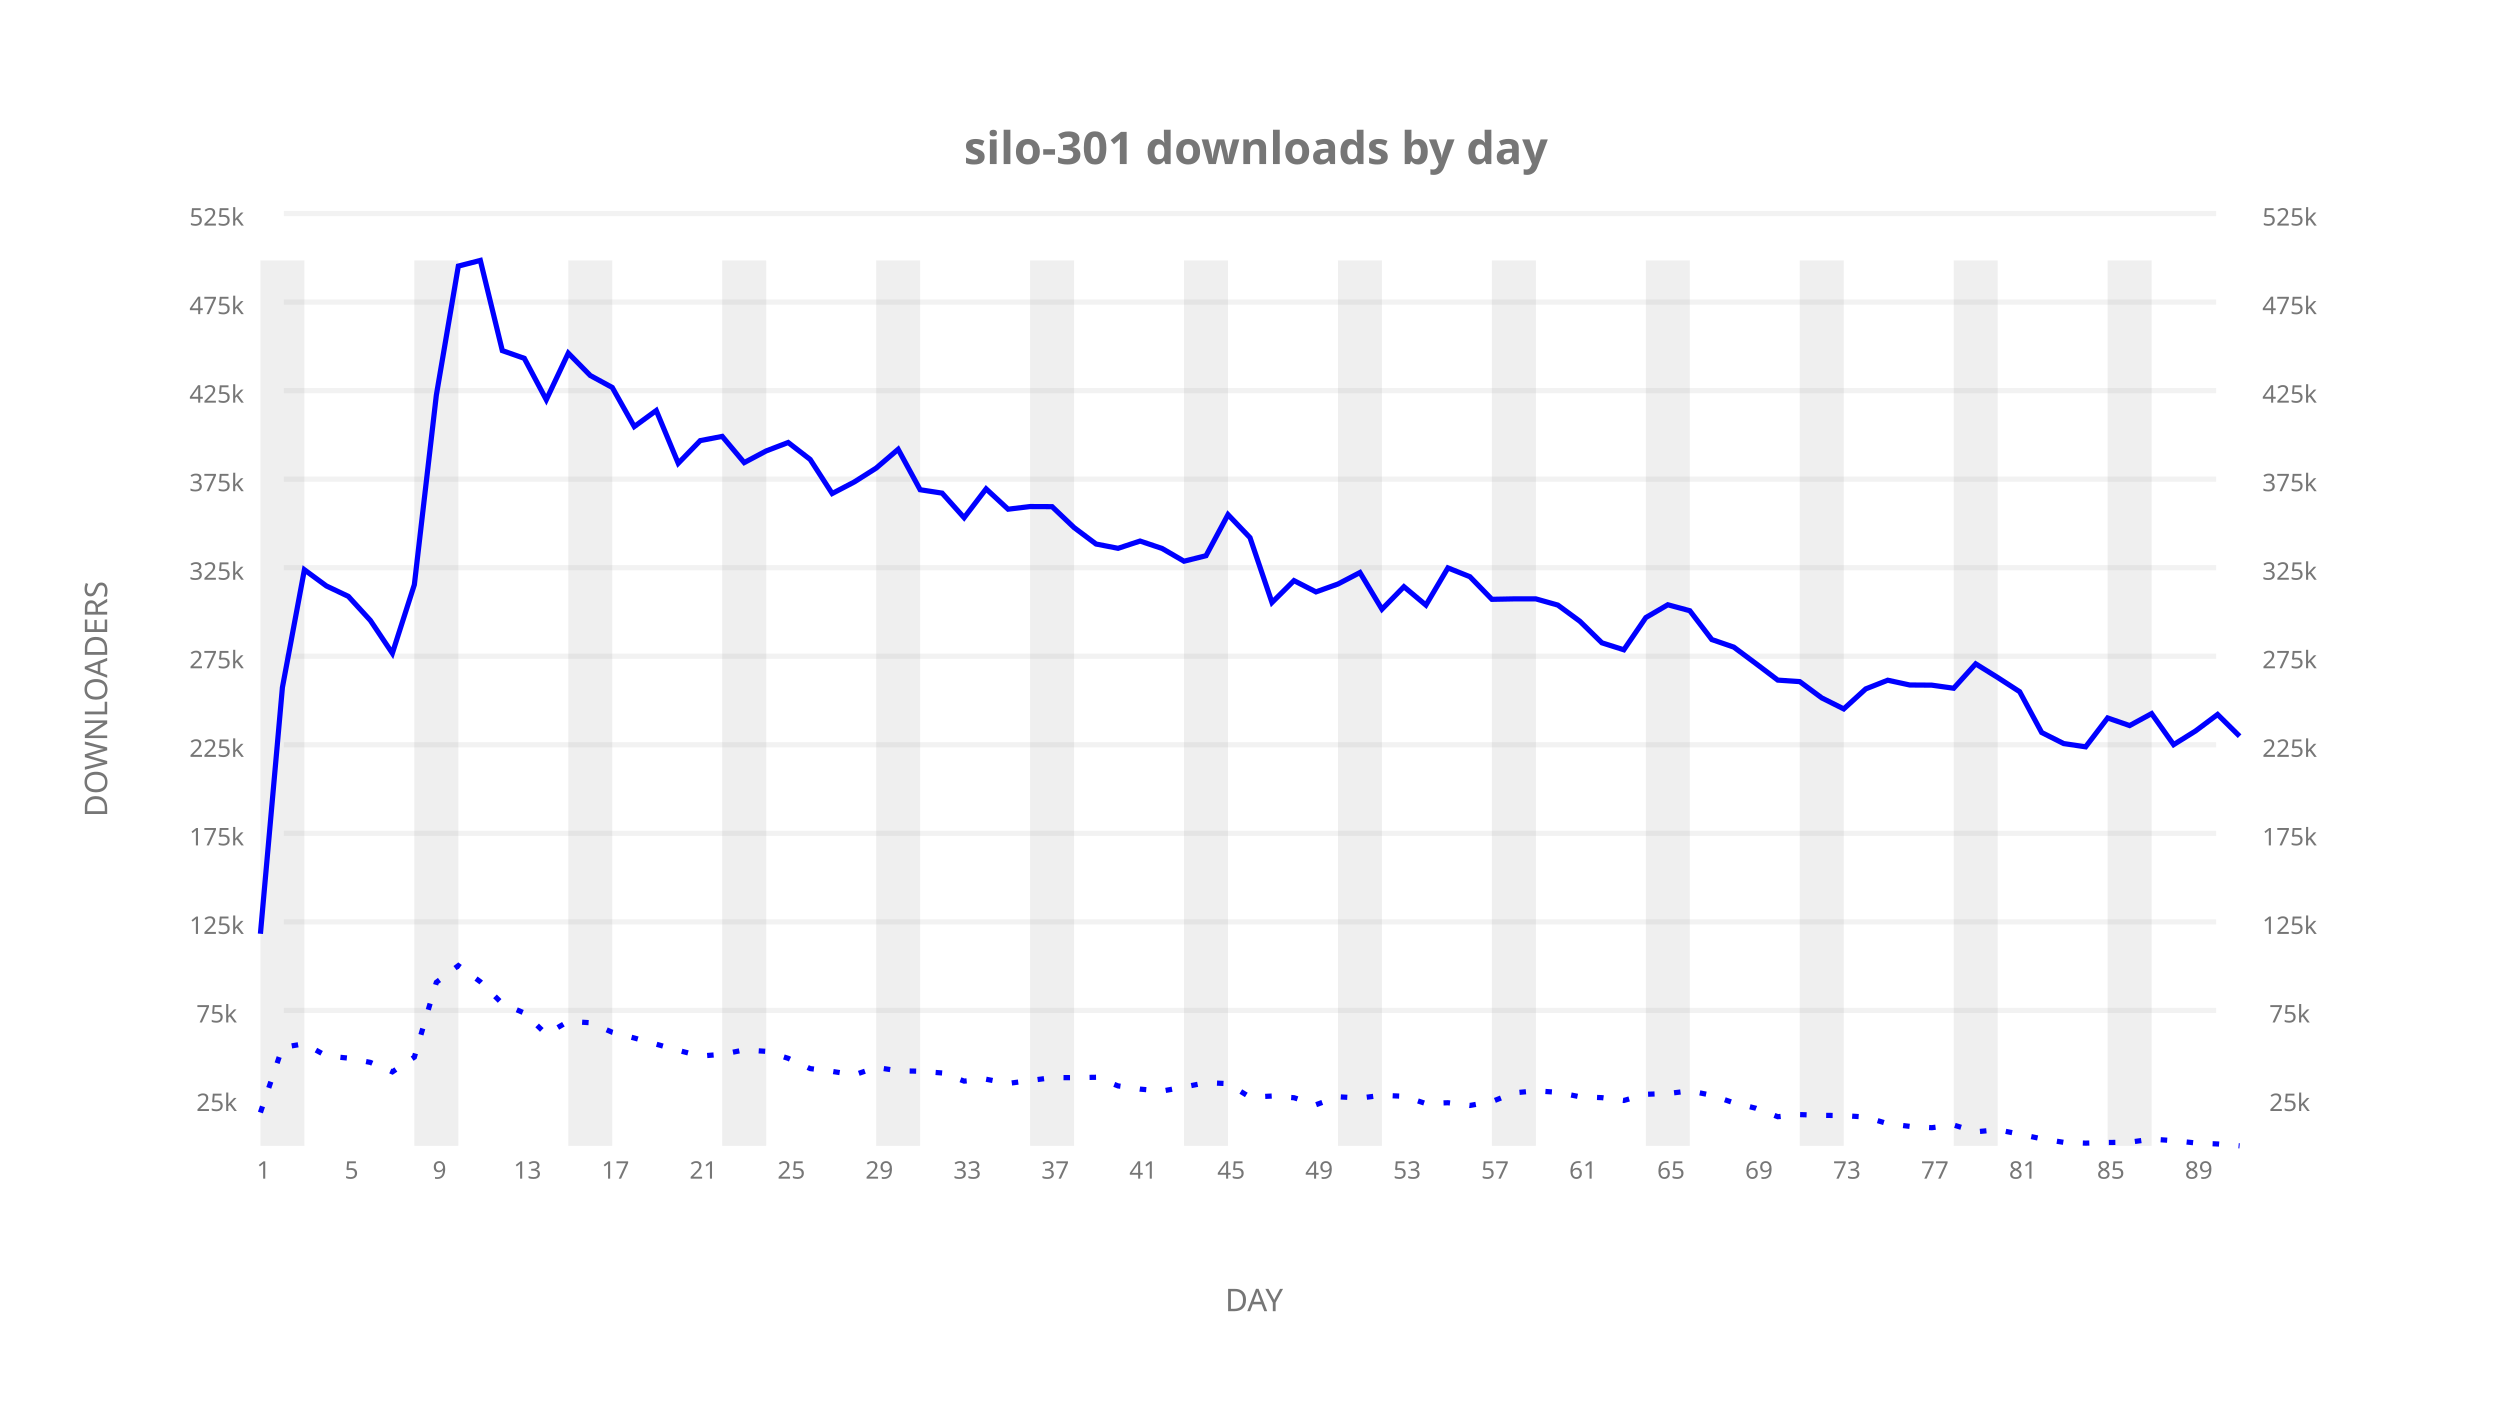
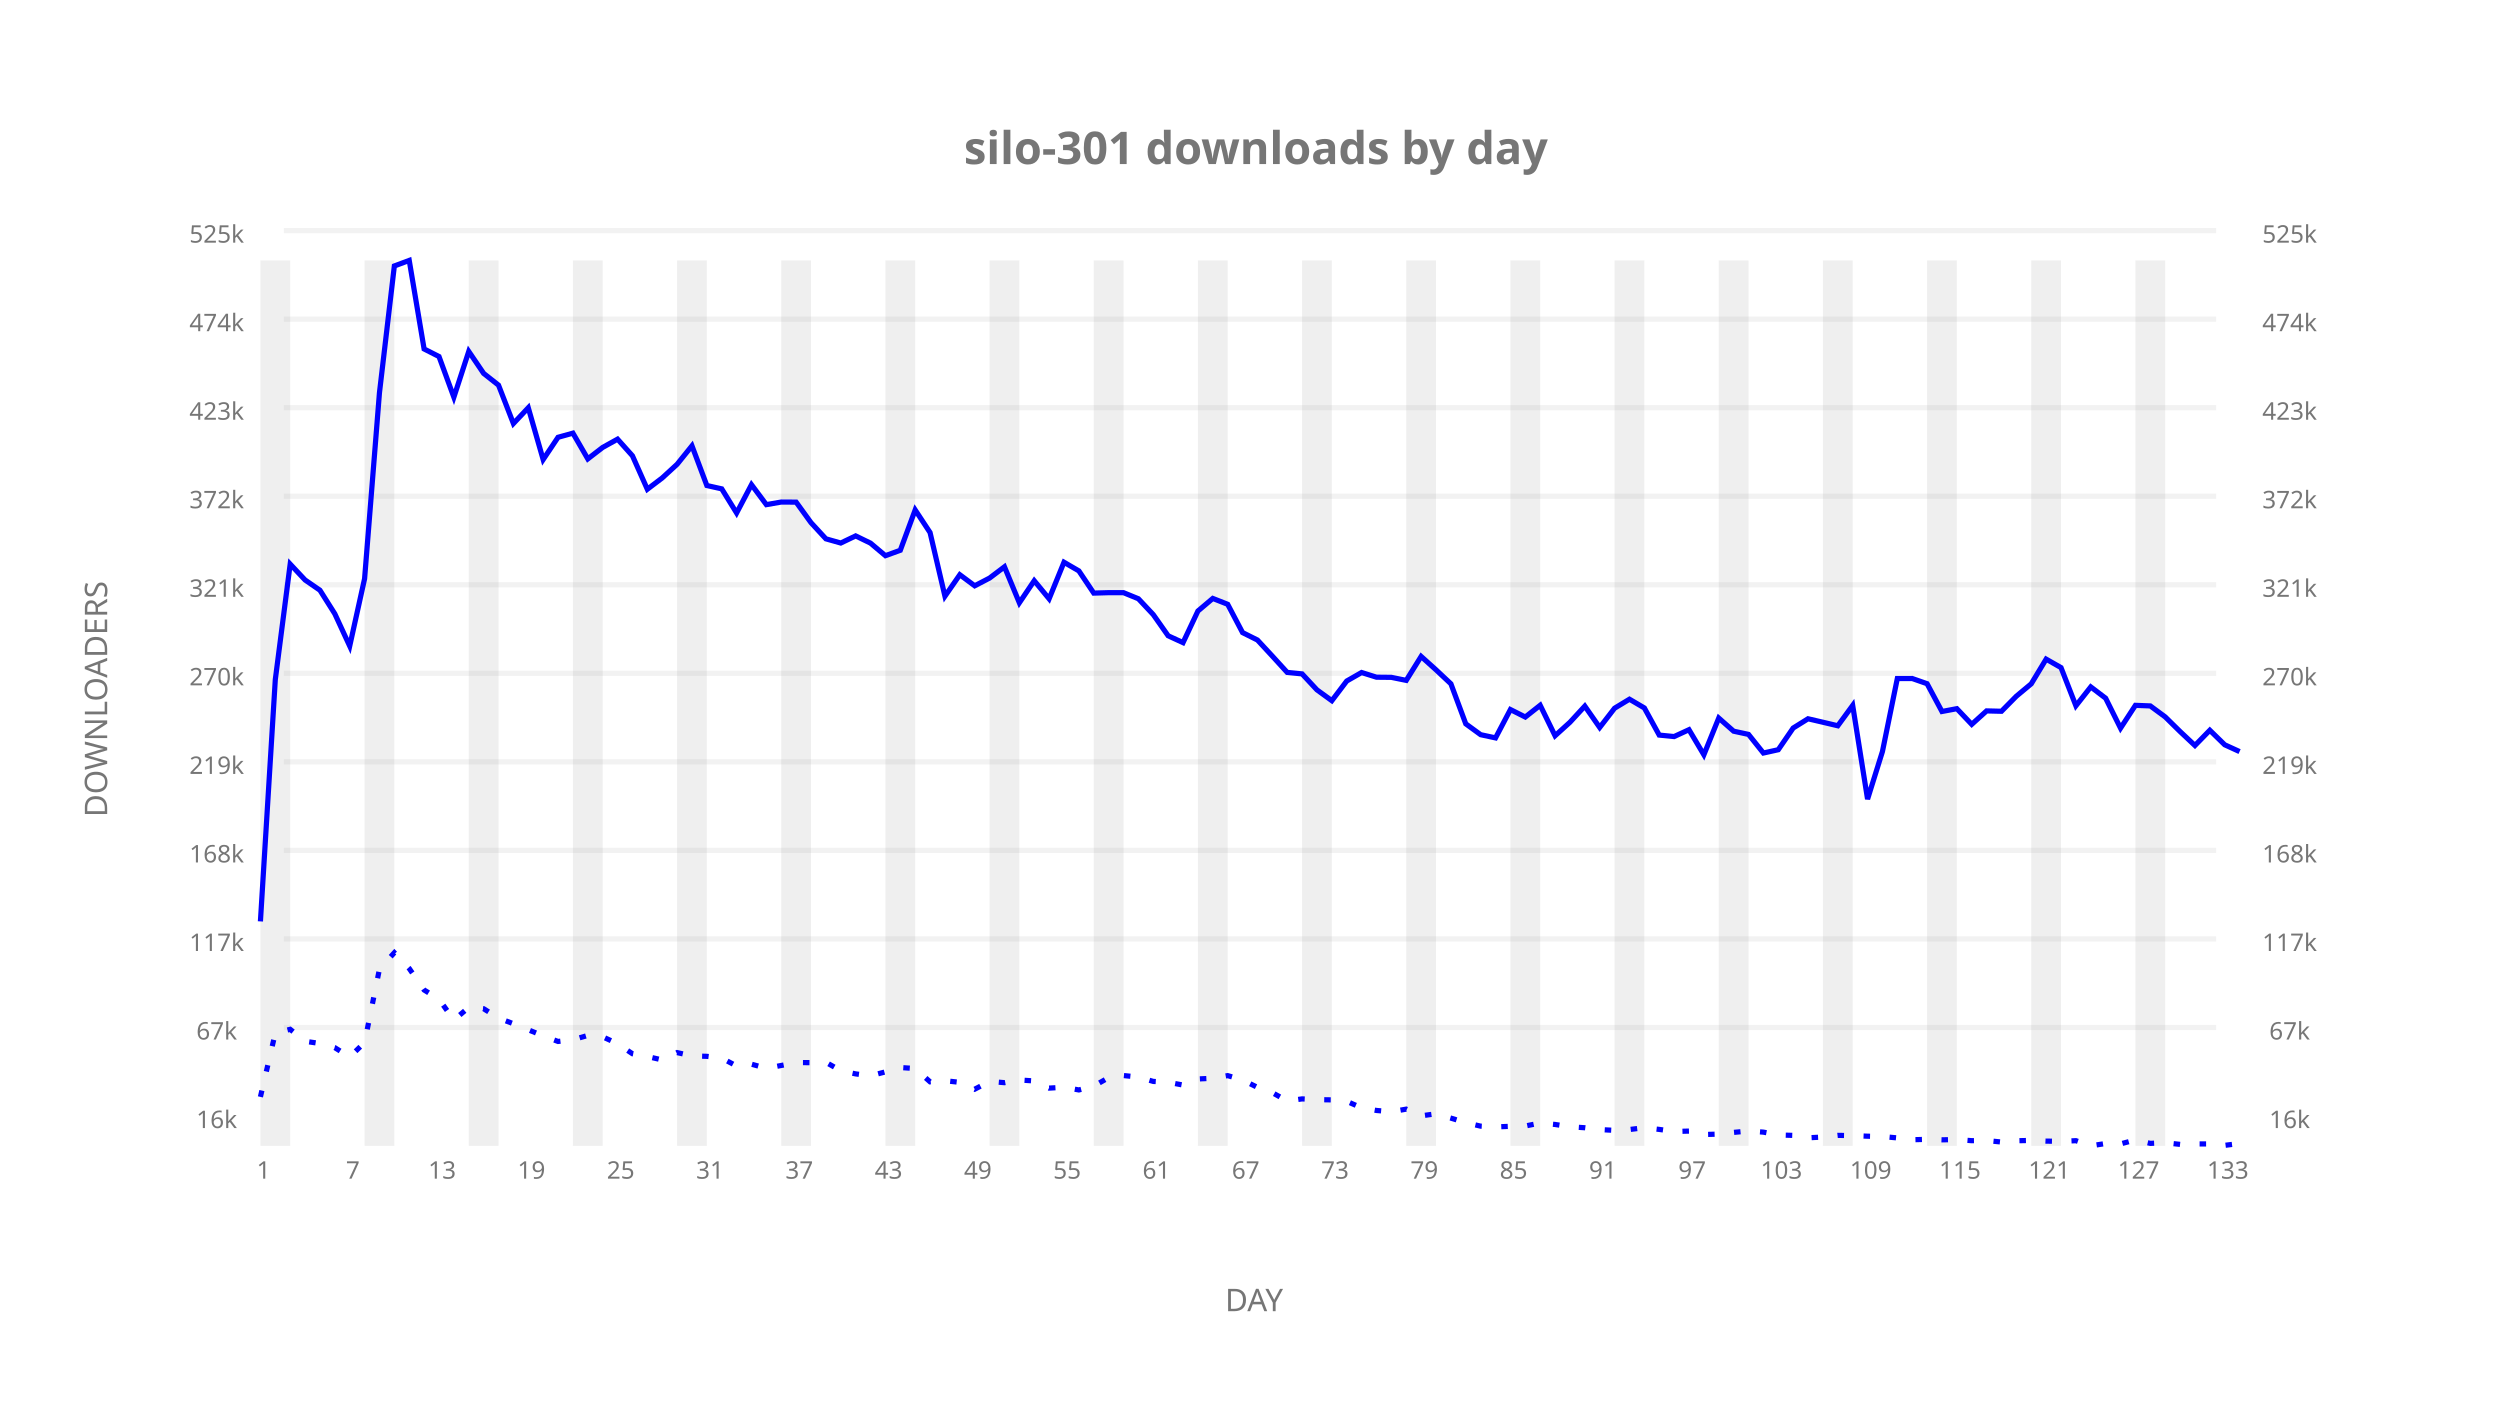
<svg xmlns="http://www.w3.org/2000/svg" xml:space="preserve" id="silo-301-downloads-by-day-day" x="0px" y="0px" width="1920px" height="1080px" viewBox="0 0 1920 1080" enable-background="new 0 0 1920 1080" role="img">
  <g id="annotations">
    <text x="960" y="126" font-family="Atkinson Hyperlegible" font-size="26pt" text-anchor="middle" text-align="center" font-weight="600" font-style="normal" style="fill:rgb(118,118,118); fill-opacity:1; stroke:rgb(118,118,118); stroke-opacity:0; stroke-width:0.5"> silo-301 downloads by day</text>
    <g id="axes-lines">
      <text x="960" y="1007" font-family="Atkinson Hyperlegible" font-size="18pt" text-anchor="middle" text-align="center" font-weight="500" font-style="normal" style="fill:rgb(118,118,118); fill-opacity:1; stroke:rgb(118,118,118); stroke-opacity:0; stroke-width:0.5"> DAY</text>
      <text x="73" y="540" font-family="Atkinson Hyperlegible" font-size="18pt" text-anchor="middle" text-align="center" dominant-baseline="central" font-weight="500" font-style="normal" style="fill:rgb(118,118,118); fill-opacity:1; stroke:rgb(118,118,118); stroke-opacity:0; stroke-width:0.5" transform="rotate(-90,73,540)"> DOWNLOADERS</text>
    </g>
    <g id="tic-y-label-lines">
-       <line x1="218" y1="776.004" x2="1702" y2="776.004" style="fill:rgb(0,0,255); fill-opacity:0; stroke:rgb(242,242,242); stroke-opacity:1; stroke-width:4" />
-       <line x1="218" y1="708.004" x2="1702" y2="708.004" style="fill:rgb(0,0,255); fill-opacity:0; stroke:rgb(242,242,242); stroke-opacity:1; stroke-width:4" />
-       <line x1="218" y1="640.004" x2="1702" y2="640.004" style="fill:rgb(0,0,255); fill-opacity:0; stroke:rgb(242,242,242); stroke-opacity:1; stroke-width:4" />
-       <line x1="218" y1="572.004" x2="1702" y2="572.004" style="fill:rgb(0,0,255); fill-opacity:0; stroke:rgb(242,242,242); stroke-opacity:1; stroke-width:4" />
-       <line x1="218" y1="504.004" x2="1702" y2="504.004" style="fill:rgb(0,0,255); fill-opacity:0; stroke:rgb(242,242,242); stroke-opacity:1; stroke-width:4" />
-       <line x1="218" y1="436.004" x2="1702" y2="436.004" style="fill:rgb(0,0,255); fill-opacity:0; stroke:rgb(242,242,242); stroke-opacity:1; stroke-width:4" />
-       <line x1="218" y1="368.004" x2="1702" y2="368.004" style="fill:rgb(0,0,255); fill-opacity:0; stroke:rgb(242,242,242); stroke-opacity:1; stroke-width:4" />
-       <line x1="218" y1="300.004" x2="1702" y2="300.004" style="fill:rgb(0,0,255); fill-opacity:0; stroke:rgb(242,242,242); stroke-opacity:1; stroke-width:4" />
-       <line x1="218" y1="232.004" x2="1702" y2="232.004" style="fill:rgb(0,0,255); fill-opacity:0; stroke:rgb(242,242,242); stroke-opacity:1; stroke-width:4" />
-       <line x1="218" y1="164.004" x2="1702" y2="164.004" style="fill:rgb(0,0,255); fill-opacity:0; stroke:rgb(242,242,242); stroke-opacity:1; stroke-width:4" />
+       <line x1="218" y1="789.117" x2="1702" y2="789.117" style="fill:rgb(0,0,255); fill-opacity:0; stroke:rgb(242,242,242); stroke-opacity:1; stroke-width:4" />
+       <line x1="218" y1="721.117" x2="1702" y2="721.117" style="fill:rgb(0,0,255); fill-opacity:0; stroke:rgb(242,242,242); stroke-opacity:1; stroke-width:4" />
+       <line x1="218" y1="653.117" x2="1702" y2="653.117" style="fill:rgb(0,0,255); fill-opacity:0; stroke:rgb(242,242,242); stroke-opacity:1; stroke-width:4" />
+       <line x1="218" y1="585.117" x2="1702" y2="585.117" style="fill:rgb(0,0,255); fill-opacity:0; stroke:rgb(242,242,242); stroke-opacity:1; stroke-width:4" />
+       <line x1="218" y1="517.117" x2="1702" y2="517.117" style="fill:rgb(0,0,255); fill-opacity:0; stroke:rgb(242,242,242); stroke-opacity:1; stroke-width:4" />
+       <line x1="218" y1="449.117" x2="1702" y2="449.117" style="fill:rgb(0,0,255); fill-opacity:0; stroke:rgb(242,242,242); stroke-opacity:1; stroke-width:4" />
+       <line x1="218" y1="381.117" x2="1702" y2="381.117" style="fill:rgb(0,0,255); fill-opacity:0; stroke:rgb(242,242,242); stroke-opacity:1; stroke-width:4" />
+       <line x1="218" y1="313.117" x2="1702" y2="313.117" style="fill:rgb(0,0,255); fill-opacity:0; stroke:rgb(242,242,242); stroke-opacity:1; stroke-width:4" />
+       <line x1="218" y1="245.117" x2="1702" y2="245.117" style="fill:rgb(0,0,255); fill-opacity:0; stroke:rgb(242,242,242); stroke-opacity:1; stroke-width:4" />
+       <line x1="218" y1="177.117" x2="1702" y2="177.117" style="fill:rgb(0,0,255); fill-opacity:0; stroke:rgb(242,242,242); stroke-opacity:1; stroke-width:4" />
    </g>
    <g id="tic-x-labels">
      <text x="200" y="898" font-family="Atkinson Hyperlegible" font-size="14pt" text-anchor="middle" text-align="center" dominant-baseline="central" font-weight="400" font-style="normal" style="fill:rgb(118,118,118); fill-opacity:1; stroke:rgb(118,118,118); stroke-opacity:0; stroke-width:0.5"> 1</text>
-       <text x="267.556" y="898" font-family="Atkinson Hyperlegible" font-size="14pt" text-anchor="middle" text-align="center" dominant-baseline="central" font-weight="400" font-style="normal" style="fill:rgb(118,118,118); fill-opacity:1; stroke:rgb(118,118,118); stroke-opacity:0; stroke-width:0.5"> 5</text>
-       <text x="335.111" y="898" font-family="Atkinson Hyperlegible" font-size="14pt" text-anchor="middle" text-align="center" dominant-baseline="central" font-weight="400" font-style="normal" style="fill:rgb(118,118,118); fill-opacity:1; stroke:rgb(118,118,118); stroke-opacity:0; stroke-width:0.5"> 9</text>
-       <text x="402.667" y="898" font-family="Atkinson Hyperlegible" font-size="14pt" text-anchor="middle" text-align="center" dominant-baseline="central" font-weight="400" font-style="normal" style="fill:rgb(118,118,118); fill-opacity:1; stroke:rgb(118,118,118); stroke-opacity:0; stroke-width:0.5"> 13</text>
-       <text x="470.222" y="898" font-family="Atkinson Hyperlegible" font-size="14pt" text-anchor="middle" text-align="center" dominant-baseline="central" font-weight="400" font-style="normal" style="fill:rgb(118,118,118); fill-opacity:1; stroke:rgb(118,118,118); stroke-opacity:0; stroke-width:0.5"> 17</text>
-       <text x="537.778" y="898" font-family="Atkinson Hyperlegible" font-size="14pt" text-anchor="middle" text-align="center" dominant-baseline="central" font-weight="400" font-style="normal" style="fill:rgb(118,118,118); fill-opacity:1; stroke:rgb(118,118,118); stroke-opacity:0; stroke-width:0.5"> 21</text>
-       <text x="605.333" y="898" font-family="Atkinson Hyperlegible" font-size="14pt" text-anchor="middle" text-align="center" dominant-baseline="central" font-weight="400" font-style="normal" style="fill:rgb(118,118,118); fill-opacity:1; stroke:rgb(118,118,118); stroke-opacity:0; stroke-width:0.5"> 25</text>
-       <text x="672.889" y="898" font-family="Atkinson Hyperlegible" font-size="14pt" text-anchor="middle" text-align="center" dominant-baseline="central" font-weight="400" font-style="normal" style="fill:rgb(118,118,118); fill-opacity:1; stroke:rgb(118,118,118); stroke-opacity:0; stroke-width:0.5"> 29</text>
-       <text x="740.444" y="898" font-family="Atkinson Hyperlegible" font-size="14pt" text-anchor="middle" text-align="center" dominant-baseline="central" font-weight="400" font-style="normal" style="fill:rgb(118,118,118); fill-opacity:1; stroke:rgb(118,118,118); stroke-opacity:0; stroke-width:0.5"> 33</text>
-       <text x="808" y="898" font-family="Atkinson Hyperlegible" font-size="14pt" text-anchor="middle" text-align="center" dominant-baseline="central" font-weight="400" font-style="normal" style="fill:rgb(118,118,118); fill-opacity:1; stroke:rgb(118,118,118); stroke-opacity:0; stroke-width:0.5"> 37</text>
-       <text x="875.556" y="898" font-family="Atkinson Hyperlegible" font-size="14pt" text-anchor="middle" text-align="center" dominant-baseline="central" font-weight="400" font-style="normal" style="fill:rgb(118,118,118); fill-opacity:1; stroke:rgb(118,118,118); stroke-opacity:0; stroke-width:0.5"> 41</text>
-       <text x="943.111" y="898" font-family="Atkinson Hyperlegible" font-size="14pt" text-anchor="middle" text-align="center" dominant-baseline="central" font-weight="400" font-style="normal" style="fill:rgb(118,118,118); fill-opacity:1; stroke:rgb(118,118,118); stroke-opacity:0; stroke-width:0.5"> 45</text>
-       <text x="1010.667" y="898" font-family="Atkinson Hyperlegible" font-size="14pt" text-anchor="middle" text-align="center" dominant-baseline="central" font-weight="400" font-style="normal" style="fill:rgb(118,118,118); fill-opacity:1; stroke:rgb(118,118,118); stroke-opacity:0; stroke-width:0.5"> 49</text>
-       <text x="1078.222" y="898" font-family="Atkinson Hyperlegible" font-size="14pt" text-anchor="middle" text-align="center" dominant-baseline="central" font-weight="400" font-style="normal" style="fill:rgb(118,118,118); fill-opacity:1; stroke:rgb(118,118,118); stroke-opacity:0; stroke-width:0.5"> 53</text>
-       <text x="1145.778" y="898" font-family="Atkinson Hyperlegible" font-size="14pt" text-anchor="middle" text-align="center" dominant-baseline="central" font-weight="400" font-style="normal" style="fill:rgb(118,118,118); fill-opacity:1; stroke:rgb(118,118,118); stroke-opacity:0; stroke-width:0.5"> 57</text>
-       <text x="1213.333" y="898" font-family="Atkinson Hyperlegible" font-size="14pt" text-anchor="middle" text-align="center" dominant-baseline="central" font-weight="400" font-style="normal" style="fill:rgb(118,118,118); fill-opacity:1; stroke:rgb(118,118,118); stroke-opacity:0; stroke-width:0.5"> 61</text>
-       <text x="1280.889" y="898" font-family="Atkinson Hyperlegible" font-size="14pt" text-anchor="middle" text-align="center" dominant-baseline="central" font-weight="400" font-style="normal" style="fill:rgb(118,118,118); fill-opacity:1; stroke:rgb(118,118,118); stroke-opacity:0; stroke-width:0.5"> 65</text>
-       <text x="1348.444" y="898" font-family="Atkinson Hyperlegible" font-size="14pt" text-anchor="middle" text-align="center" dominant-baseline="central" font-weight="400" font-style="normal" style="fill:rgb(118,118,118); fill-opacity:1; stroke:rgb(118,118,118); stroke-opacity:0; stroke-width:0.5"> 69</text>
-       <text x="1416" y="898" font-family="Atkinson Hyperlegible" font-size="14pt" text-anchor="middle" text-align="center" dominant-baseline="central" font-weight="400" font-style="normal" style="fill:rgb(118,118,118); fill-opacity:1; stroke:rgb(118,118,118); stroke-opacity:0; stroke-width:0.5"> 73</text>
-       <text x="1483.556" y="898" font-family="Atkinson Hyperlegible" font-size="14pt" text-anchor="middle" text-align="center" dominant-baseline="central" font-weight="400" font-style="normal" style="fill:rgb(118,118,118); fill-opacity:1; stroke:rgb(118,118,118); stroke-opacity:0; stroke-width:0.5"> 77</text>
-       <text x="1551.111" y="898" font-family="Atkinson Hyperlegible" font-size="14pt" text-anchor="middle" text-align="center" dominant-baseline="central" font-weight="400" font-style="normal" style="fill:rgb(118,118,118); fill-opacity:1; stroke:rgb(118,118,118); stroke-opacity:0; stroke-width:0.5"> 81</text>
-       <text x="1618.667" y="898" font-family="Atkinson Hyperlegible" font-size="14pt" text-anchor="middle" text-align="center" dominant-baseline="central" font-weight="400" font-style="normal" style="fill:rgb(118,118,118); fill-opacity:1; stroke:rgb(118,118,118); stroke-opacity:0; stroke-width:0.5"> 85</text>
-       <text x="1686.222" y="898" font-family="Atkinson Hyperlegible" font-size="14pt" text-anchor="middle" text-align="center" dominant-baseline="central" font-weight="400" font-style="normal" style="fill:rgb(118,118,118); fill-opacity:1; stroke:rgb(118,118,118); stroke-opacity:0; stroke-width:0.5"> 89</text>
+       <text x="268.571" y="898" font-family="Atkinson Hyperlegible" font-size="14pt" text-anchor="middle" text-align="center" dominant-baseline="central" font-weight="400" font-style="normal" style="fill:rgb(118,118,118); fill-opacity:1; stroke:rgb(118,118,118); stroke-opacity:0; stroke-width:0.5"> 7</text>
+       <text x="337.143" y="898" font-family="Atkinson Hyperlegible" font-size="14pt" text-anchor="middle" text-align="center" dominant-baseline="central" font-weight="400" font-style="normal" style="fill:rgb(118,118,118); fill-opacity:1; stroke:rgb(118,118,118); stroke-opacity:0; stroke-width:0.5"> 13</text>
+       <text x="405.714" y="898" font-family="Atkinson Hyperlegible" font-size="14pt" text-anchor="middle" text-align="center" dominant-baseline="central" font-weight="400" font-style="normal" style="fill:rgb(118,118,118); fill-opacity:1; stroke:rgb(118,118,118); stroke-opacity:0; stroke-width:0.5"> 19</text>
+       <text x="474.286" y="898" font-family="Atkinson Hyperlegible" font-size="14pt" text-anchor="middle" text-align="center" dominant-baseline="central" font-weight="400" font-style="normal" style="fill:rgb(118,118,118); fill-opacity:1; stroke:rgb(118,118,118); stroke-opacity:0; stroke-width:0.5"> 25</text>
+       <text x="542.857" y="898" font-family="Atkinson Hyperlegible" font-size="14pt" text-anchor="middle" text-align="center" dominant-baseline="central" font-weight="400" font-style="normal" style="fill:rgb(118,118,118); fill-opacity:1; stroke:rgb(118,118,118); stroke-opacity:0; stroke-width:0.5"> 31</text>
+       <text x="611.429" y="898" font-family="Atkinson Hyperlegible" font-size="14pt" text-anchor="middle" text-align="center" dominant-baseline="central" font-weight="400" font-style="normal" style="fill:rgb(118,118,118); fill-opacity:1; stroke:rgb(118,118,118); stroke-opacity:0; stroke-width:0.5"> 37</text>
+       <text x="680" y="898" font-family="Atkinson Hyperlegible" font-size="14pt" text-anchor="middle" text-align="center" dominant-baseline="central" font-weight="400" font-style="normal" style="fill:rgb(118,118,118); fill-opacity:1; stroke:rgb(118,118,118); stroke-opacity:0; stroke-width:0.5"> 43</text>
+       <text x="748.571" y="898" font-family="Atkinson Hyperlegible" font-size="14pt" text-anchor="middle" text-align="center" dominant-baseline="central" font-weight="400" font-style="normal" style="fill:rgb(118,118,118); fill-opacity:1; stroke:rgb(118,118,118); stroke-opacity:0; stroke-width:0.5"> 49</text>
+       <text x="817.143" y="898" font-family="Atkinson Hyperlegible" font-size="14pt" text-anchor="middle" text-align="center" dominant-baseline="central" font-weight="400" font-style="normal" style="fill:rgb(118,118,118); fill-opacity:1; stroke:rgb(118,118,118); stroke-opacity:0; stroke-width:0.5"> 55</text>
+       <text x="885.714" y="898" font-family="Atkinson Hyperlegible" font-size="14pt" text-anchor="middle" text-align="center" dominant-baseline="central" font-weight="400" font-style="normal" style="fill:rgb(118,118,118); fill-opacity:1; stroke:rgb(118,118,118); stroke-opacity:0; stroke-width:0.5"> 61</text>
+       <text x="954.286" y="898" font-family="Atkinson Hyperlegible" font-size="14pt" text-anchor="middle" text-align="center" dominant-baseline="central" font-weight="400" font-style="normal" style="fill:rgb(118,118,118); fill-opacity:1; stroke:rgb(118,118,118); stroke-opacity:0; stroke-width:0.5"> 67</text>
+       <text x="1022.857" y="898" font-family="Atkinson Hyperlegible" font-size="14pt" text-anchor="middle" text-align="center" dominant-baseline="central" font-weight="400" font-style="normal" style="fill:rgb(118,118,118); fill-opacity:1; stroke:rgb(118,118,118); stroke-opacity:0; stroke-width:0.5"> 73</text>
+       <text x="1091.429" y="898" font-family="Atkinson Hyperlegible" font-size="14pt" text-anchor="middle" text-align="center" dominant-baseline="central" font-weight="400" font-style="normal" style="fill:rgb(118,118,118); fill-opacity:1; stroke:rgb(118,118,118); stroke-opacity:0; stroke-width:0.5"> 79</text>
+       <text x="1160" y="898" font-family="Atkinson Hyperlegible" font-size="14pt" text-anchor="middle" text-align="center" dominant-baseline="central" font-weight="400" font-style="normal" style="fill:rgb(118,118,118); fill-opacity:1; stroke:rgb(118,118,118); stroke-opacity:0; stroke-width:0.5"> 85</text>
+       <text x="1228.571" y="898" font-family="Atkinson Hyperlegible" font-size="14pt" text-anchor="middle" text-align="center" dominant-baseline="central" font-weight="400" font-style="normal" style="fill:rgb(118,118,118); fill-opacity:1; stroke:rgb(118,118,118); stroke-opacity:0; stroke-width:0.5"> 91</text>
+       <text x="1297.143" y="898" font-family="Atkinson Hyperlegible" font-size="14pt" text-anchor="middle" text-align="center" dominant-baseline="central" font-weight="400" font-style="normal" style="fill:rgb(118,118,118); fill-opacity:1; stroke:rgb(118,118,118); stroke-opacity:0; stroke-width:0.5"> 97</text>
+       <text x="1365.714" y="898" font-family="Atkinson Hyperlegible" font-size="14pt" text-anchor="middle" text-align="center" dominant-baseline="central" font-weight="400" font-style="normal" style="fill:rgb(118,118,118); fill-opacity:1; stroke:rgb(118,118,118); stroke-opacity:0; stroke-width:0.5"> 103</text>
+       <text x="1434.286" y="898" font-family="Atkinson Hyperlegible" font-size="14pt" text-anchor="middle" text-align="center" dominant-baseline="central" font-weight="400" font-style="normal" style="fill:rgb(118,118,118); fill-opacity:1; stroke:rgb(118,118,118); stroke-opacity:0; stroke-width:0.5"> 109</text>
+       <text x="1502.857" y="898" font-family="Atkinson Hyperlegible" font-size="14pt" text-anchor="middle" text-align="center" dominant-baseline="central" font-weight="400" font-style="normal" style="fill:rgb(118,118,118); fill-opacity:1; stroke:rgb(118,118,118); stroke-opacity:0; stroke-width:0.5"> 115</text>
+       <text x="1571.429" y="898" font-family="Atkinson Hyperlegible" font-size="14pt" text-anchor="middle" text-align="center" dominant-baseline="central" font-weight="400" font-style="normal" style="fill:rgb(118,118,118); fill-opacity:1; stroke:rgb(118,118,118); stroke-opacity:0; stroke-width:0.5"> 121</text>
+       <text x="1640" y="898" font-family="Atkinson Hyperlegible" font-size="14pt" text-anchor="middle" text-align="center" dominant-baseline="central" font-weight="400" font-style="normal" style="fill:rgb(118,118,118); fill-opacity:1; stroke:rgb(118,118,118); stroke-opacity:0; stroke-width:0.5"> 127</text>
+       <text x="1708.571" y="898" font-family="Atkinson Hyperlegible" font-size="14pt" text-anchor="middle" text-align="center" dominant-baseline="central" font-weight="400" font-style="normal" style="fill:rgb(118,118,118); fill-opacity:1; stroke:rgb(118,118,118); stroke-opacity:0; stroke-width:0.5"> 133</text>
    </g>
    <g id="tic-y-labels">
-       <text x="164" y="846.004" font-family="Atkinson Hyperlegible" font-size="14pt" text-anchor="middle" text-align="center" dominant-baseline="central" font-weight="400" font-style="normal" style="fill:rgb(118,118,118); fill-opacity:1; stroke:rgb(118,118,118); stroke-opacity:0; stroke-width:0.5"> 25k</text>
-       <text x="1756" y="846.004" font-family="Atkinson Hyperlegible" font-size="14pt" text-anchor="middle" text-align="center" dominant-baseline="central" font-weight="400" font-style="normal" style="fill:rgb(118,118,118); fill-opacity:1; stroke:rgb(118,118,118); stroke-opacity:0; stroke-width:0.5"> 25k</text>
-       <text x="164" y="778.004" font-family="Atkinson Hyperlegible" font-size="14pt" text-anchor="middle" text-align="center" dominant-baseline="central" font-weight="400" font-style="normal" style="fill:rgb(118,118,118); fill-opacity:1; stroke:rgb(118,118,118); stroke-opacity:0; stroke-width:0.5"> 75k</text>
-       <text x="1756" y="778.004" font-family="Atkinson Hyperlegible" font-size="14pt" text-anchor="middle" text-align="center" dominant-baseline="central" font-weight="400" font-style="normal" style="fill:rgb(118,118,118); fill-opacity:1; stroke:rgb(118,118,118); stroke-opacity:0; stroke-width:0.5"> 75k</text>
-       <text x="164" y="710.004" font-family="Atkinson Hyperlegible" font-size="14pt" text-anchor="middle" text-align="center" dominant-baseline="central" font-weight="400" font-style="normal" style="fill:rgb(118,118,118); fill-opacity:1; stroke:rgb(118,118,118); stroke-opacity:0; stroke-width:0.5"> 125k</text>
-       <text x="1756" y="710.004" font-family="Atkinson Hyperlegible" font-size="14pt" text-anchor="middle" text-align="center" dominant-baseline="central" font-weight="400" font-style="normal" style="fill:rgb(118,118,118); fill-opacity:1; stroke:rgb(118,118,118); stroke-opacity:0; stroke-width:0.5"> 125k</text>
-       <text x="164" y="642.004" font-family="Atkinson Hyperlegible" font-size="14pt" text-anchor="middle" text-align="center" dominant-baseline="central" font-weight="400" font-style="normal" style="fill:rgb(118,118,118); fill-opacity:1; stroke:rgb(118,118,118); stroke-opacity:0; stroke-width:0.5"> 175k</text>
-       <text x="1756" y="642.004" font-family="Atkinson Hyperlegible" font-size="14pt" text-anchor="middle" text-align="center" dominant-baseline="central" font-weight="400" font-style="normal" style="fill:rgb(118,118,118); fill-opacity:1; stroke:rgb(118,118,118); stroke-opacity:0; stroke-width:0.5"> 175k</text>
-       <text x="164" y="574.004" font-family="Atkinson Hyperlegible" font-size="14pt" text-anchor="middle" text-align="center" dominant-baseline="central" font-weight="400" font-style="normal" style="fill:rgb(118,118,118); fill-opacity:1; stroke:rgb(118,118,118); stroke-opacity:0; stroke-width:0.5"> 225k</text>
-       <text x="1756" y="574.004" font-family="Atkinson Hyperlegible" font-size="14pt" text-anchor="middle" text-align="center" dominant-baseline="central" font-weight="400" font-style="normal" style="fill:rgb(118,118,118); fill-opacity:1; stroke:rgb(118,118,118); stroke-opacity:0; stroke-width:0.5"> 225k</text>
-       <text x="164" y="506.004" font-family="Atkinson Hyperlegible" font-size="14pt" text-anchor="middle" text-align="center" dominant-baseline="central" font-weight="400" font-style="normal" style="fill:rgb(118,118,118); fill-opacity:1; stroke:rgb(118,118,118); stroke-opacity:0; stroke-width:0.5"> 275k</text>
-       <text x="1756" y="506.004" font-family="Atkinson Hyperlegible" font-size="14pt" text-anchor="middle" text-align="center" dominant-baseline="central" font-weight="400" font-style="normal" style="fill:rgb(118,118,118); fill-opacity:1; stroke:rgb(118,118,118); stroke-opacity:0; stroke-width:0.5"> 275k</text>
-       <text x="164" y="438.004" font-family="Atkinson Hyperlegible" font-size="14pt" text-anchor="middle" text-align="center" dominant-baseline="central" font-weight="400" font-style="normal" style="fill:rgb(118,118,118); fill-opacity:1; stroke:rgb(118,118,118); stroke-opacity:0; stroke-width:0.5"> 325k</text>
-       <text x="1756" y="438.004" font-family="Atkinson Hyperlegible" font-size="14pt" text-anchor="middle" text-align="center" dominant-baseline="central" font-weight="400" font-style="normal" style="fill:rgb(118,118,118); fill-opacity:1; stroke:rgb(118,118,118); stroke-opacity:0; stroke-width:0.5"> 325k</text>
-       <text x="164" y="370.004" font-family="Atkinson Hyperlegible" font-size="14pt" text-anchor="middle" text-align="center" dominant-baseline="central" font-weight="400" font-style="normal" style="fill:rgb(118,118,118); fill-opacity:1; stroke:rgb(118,118,118); stroke-opacity:0; stroke-width:0.5"> 375k</text>
-       <text x="1756" y="370.004" font-family="Atkinson Hyperlegible" font-size="14pt" text-anchor="middle" text-align="center" dominant-baseline="central" font-weight="400" font-style="normal" style="fill:rgb(118,118,118); fill-opacity:1; stroke:rgb(118,118,118); stroke-opacity:0; stroke-width:0.5"> 375k</text>
-       <text x="164" y="302.004" font-family="Atkinson Hyperlegible" font-size="14pt" text-anchor="middle" text-align="center" dominant-baseline="central" font-weight="400" font-style="normal" style="fill:rgb(118,118,118); fill-opacity:1; stroke:rgb(118,118,118); stroke-opacity:0; stroke-width:0.5"> 425k</text>
-       <text x="1756" y="302.004" font-family="Atkinson Hyperlegible" font-size="14pt" text-anchor="middle" text-align="center" dominant-baseline="central" font-weight="400" font-style="normal" style="fill:rgb(118,118,118); fill-opacity:1; stroke:rgb(118,118,118); stroke-opacity:0; stroke-width:0.5"> 425k</text>
-       <text x="164" y="234.004" font-family="Atkinson Hyperlegible" font-size="14pt" text-anchor="middle" text-align="center" dominant-baseline="central" font-weight="400" font-style="normal" style="fill:rgb(118,118,118); fill-opacity:1; stroke:rgb(118,118,118); stroke-opacity:0; stroke-width:0.5"> 475k</text>
-       <text x="1756" y="234.004" font-family="Atkinson Hyperlegible" font-size="14pt" text-anchor="middle" text-align="center" dominant-baseline="central" font-weight="400" font-style="normal" style="fill:rgb(118,118,118); fill-opacity:1; stroke:rgb(118,118,118); stroke-opacity:0; stroke-width:0.5"> 475k</text>
-       <text x="164" y="166.004" font-family="Atkinson Hyperlegible" font-size="14pt" text-anchor="middle" text-align="center" dominant-baseline="central" font-weight="400" font-style="normal" style="fill:rgb(118,118,118); fill-opacity:1; stroke:rgb(118,118,118); stroke-opacity:0; stroke-width:0.5"> 525k</text>
-       <text x="1756" y="166.004" font-family="Atkinson Hyperlegible" font-size="14pt" text-anchor="middle" text-align="center" dominant-baseline="central" font-weight="400" font-style="normal" style="fill:rgb(118,118,118); fill-opacity:1; stroke:rgb(118,118,118); stroke-opacity:0; stroke-width:0.5"> 525k</text>
+       <text x="164" y="859.117" font-family="Atkinson Hyperlegible" font-size="14pt" text-anchor="middle" text-align="center" dominant-baseline="central" font-weight="400" font-style="normal" style="fill:rgb(118,118,118); fill-opacity:1; stroke:rgb(118,118,118); stroke-opacity:0; stroke-width:0.5"> 16k</text>
+       <text x="1756" y="859.117" font-family="Atkinson Hyperlegible" font-size="14pt" text-anchor="middle" text-align="center" dominant-baseline="central" font-weight="400" font-style="normal" style="fill:rgb(118,118,118); fill-opacity:1; stroke:rgb(118,118,118); stroke-opacity:0; stroke-width:0.5"> 16k</text>
+       <text x="164" y="791.117" font-family="Atkinson Hyperlegible" font-size="14pt" text-anchor="middle" text-align="center" dominant-baseline="central" font-weight="400" font-style="normal" style="fill:rgb(118,118,118); fill-opacity:1; stroke:rgb(118,118,118); stroke-opacity:0; stroke-width:0.5"> 67k</text>
+       <text x="1756" y="791.117" font-family="Atkinson Hyperlegible" font-size="14pt" text-anchor="middle" text-align="center" dominant-baseline="central" font-weight="400" font-style="normal" style="fill:rgb(118,118,118); fill-opacity:1; stroke:rgb(118,118,118); stroke-opacity:0; stroke-width:0.5"> 67k</text>
+       <text x="164" y="723.117" font-family="Atkinson Hyperlegible" font-size="14pt" text-anchor="middle" text-align="center" dominant-baseline="central" font-weight="400" font-style="normal" style="fill:rgb(118,118,118); fill-opacity:1; stroke:rgb(118,118,118); stroke-opacity:0; stroke-width:0.5"> 117k</text>
+       <text x="1756" y="723.117" font-family="Atkinson Hyperlegible" font-size="14pt" text-anchor="middle" text-align="center" dominant-baseline="central" font-weight="400" font-style="normal" style="fill:rgb(118,118,118); fill-opacity:1; stroke:rgb(118,118,118); stroke-opacity:0; stroke-width:0.5"> 117k</text>
+       <text x="164" y="655.117" font-family="Atkinson Hyperlegible" font-size="14pt" text-anchor="middle" text-align="center" dominant-baseline="central" font-weight="400" font-style="normal" style="fill:rgb(118,118,118); fill-opacity:1; stroke:rgb(118,118,118); stroke-opacity:0; stroke-width:0.5"> 168k</text>
+       <text x="1756" y="655.117" font-family="Atkinson Hyperlegible" font-size="14pt" text-anchor="middle" text-align="center" dominant-baseline="central" font-weight="400" font-style="normal" style="fill:rgb(118,118,118); fill-opacity:1; stroke:rgb(118,118,118); stroke-opacity:0; stroke-width:0.5"> 168k</text>
+       <text x="164" y="587.117" font-family="Atkinson Hyperlegible" font-size="14pt" text-anchor="middle" text-align="center" dominant-baseline="central" font-weight="400" font-style="normal" style="fill:rgb(118,118,118); fill-opacity:1; stroke:rgb(118,118,118); stroke-opacity:0; stroke-width:0.5"> 219k</text>
+       <text x="1756" y="587.117" font-family="Atkinson Hyperlegible" font-size="14pt" text-anchor="middle" text-align="center" dominant-baseline="central" font-weight="400" font-style="normal" style="fill:rgb(118,118,118); fill-opacity:1; stroke:rgb(118,118,118); stroke-opacity:0; stroke-width:0.5"> 219k</text>
+       <text x="164" y="519.117" font-family="Atkinson Hyperlegible" font-size="14pt" text-anchor="middle" text-align="center" dominant-baseline="central" font-weight="400" font-style="normal" style="fill:rgb(118,118,118); fill-opacity:1; stroke:rgb(118,118,118); stroke-opacity:0; stroke-width:0.5"> 270k</text>
+       <text x="1756" y="519.117" font-family="Atkinson Hyperlegible" font-size="14pt" text-anchor="middle" text-align="center" dominant-baseline="central" font-weight="400" font-style="normal" style="fill:rgb(118,118,118); fill-opacity:1; stroke:rgb(118,118,118); stroke-opacity:0; stroke-width:0.5"> 270k</text>
+       <text x="164" y="451.117" font-family="Atkinson Hyperlegible" font-size="14pt" text-anchor="middle" text-align="center" dominant-baseline="central" font-weight="400" font-style="normal" style="fill:rgb(118,118,118); fill-opacity:1; stroke:rgb(118,118,118); stroke-opacity:0; stroke-width:0.5"> 321k</text>
+       <text x="1756" y="451.117" font-family="Atkinson Hyperlegible" font-size="14pt" text-anchor="middle" text-align="center" dominant-baseline="central" font-weight="400" font-style="normal" style="fill:rgb(118,118,118); fill-opacity:1; stroke:rgb(118,118,118); stroke-opacity:0; stroke-width:0.5"> 321k</text>
+       <text x="164" y="383.117" font-family="Atkinson Hyperlegible" font-size="14pt" text-anchor="middle" text-align="center" dominant-baseline="central" font-weight="400" font-style="normal" style="fill:rgb(118,118,118); fill-opacity:1; stroke:rgb(118,118,118); stroke-opacity:0; stroke-width:0.5"> 372k</text>
+       <text x="1756" y="383.117" font-family="Atkinson Hyperlegible" font-size="14pt" text-anchor="middle" text-align="center" dominant-baseline="central" font-weight="400" font-style="normal" style="fill:rgb(118,118,118); fill-opacity:1; stroke:rgb(118,118,118); stroke-opacity:0; stroke-width:0.5"> 372k</text>
+       <text x="164" y="315.117" font-family="Atkinson Hyperlegible" font-size="14pt" text-anchor="middle" text-align="center" dominant-baseline="central" font-weight="400" font-style="normal" style="fill:rgb(118,118,118); fill-opacity:1; stroke:rgb(118,118,118); stroke-opacity:0; stroke-width:0.5"> 423k</text>
+       <text x="1756" y="315.117" font-family="Atkinson Hyperlegible" font-size="14pt" text-anchor="middle" text-align="center" dominant-baseline="central" font-weight="400" font-style="normal" style="fill:rgb(118,118,118); fill-opacity:1; stroke:rgb(118,118,118); stroke-opacity:0; stroke-width:0.5"> 423k</text>
+       <text x="164" y="247.117" font-family="Atkinson Hyperlegible" font-size="14pt" text-anchor="middle" text-align="center" dominant-baseline="central" font-weight="400" font-style="normal" style="fill:rgb(118,118,118); fill-opacity:1; stroke:rgb(118,118,118); stroke-opacity:0; stroke-width:0.5"> 474k</text>
+       <text x="1756" y="247.117" font-family="Atkinson Hyperlegible" font-size="14pt" text-anchor="middle" text-align="center" dominant-baseline="central" font-weight="400" font-style="normal" style="fill:rgb(118,118,118); fill-opacity:1; stroke:rgb(118,118,118); stroke-opacity:0; stroke-width:0.5"> 474k</text>
+       <text x="164" y="179.117" font-family="Atkinson Hyperlegible" font-size="14pt" text-anchor="middle" text-align="center" dominant-baseline="central" font-weight="400" font-style="normal" style="fill:rgb(118,118,118); fill-opacity:1; stroke:rgb(118,118,118); stroke-opacity:0; stroke-width:0.5"> 525k</text>
+       <text x="1756" y="179.117" font-family="Atkinson Hyperlegible" font-size="14pt" text-anchor="middle" text-align="center" dominant-baseline="central" font-weight="400" font-style="normal" style="fill:rgb(118,118,118); fill-opacity:1; stroke:rgb(118,118,118); stroke-opacity:0; stroke-width:0.5"> 525k</text>
    </g>
  </g>
  <g id="weekend-bands-silo-301 downloads by day">
-     <rect x="200" y="200" width="33.778" height="680" style="fill:rgb(148,148,148); fill-opacity:0.15; stroke:rgb(148,148,148); stroke-opacity:0; stroke-width:0" />
-     <rect x="318.222" y="200" width="33.778" height="680" style="fill:rgb(148,148,148); fill-opacity:0.15; stroke:rgb(148,148,148); stroke-opacity:0; stroke-width:0" />
-     <rect x="436.444" y="200" width="33.778" height="680" style="fill:rgb(148,148,148); fill-opacity:0.15; stroke:rgb(148,148,148); stroke-opacity:0; stroke-width:0" />
-     <rect x="554.667" y="200" width="33.778" height="680" style="fill:rgb(148,148,148); fill-opacity:0.15; stroke:rgb(148,148,148); stroke-opacity:0; stroke-width:0" />
-     <rect x="672.889" y="200" width="33.778" height="680" style="fill:rgb(148,148,148); fill-opacity:0.15; stroke:rgb(148,148,148); stroke-opacity:0; stroke-width:0" />
-     <rect x="791.111" y="200" width="33.778" height="680" style="fill:rgb(148,148,148); fill-opacity:0.15; stroke:rgb(148,148,148); stroke-opacity:0; stroke-width:0" />
-     <rect x="909.333" y="200" width="33.778" height="680" style="fill:rgb(148,148,148); fill-opacity:0.15; stroke:rgb(148,148,148); stroke-opacity:0; stroke-width:0" />
-     <rect x="1027.556" y="200" width="33.778" height="680" style="fill:rgb(148,148,148); fill-opacity:0.15; stroke:rgb(148,148,148); stroke-opacity:0; stroke-width:0" />
-     <rect x="1145.778" y="200" width="33.778" height="680" style="fill:rgb(148,148,148); fill-opacity:0.15; stroke:rgb(148,148,148); stroke-opacity:0; stroke-width:0" />
-     <rect x="1264" y="200" width="33.778" height="680" style="fill:rgb(148,148,148); fill-opacity:0.15; stroke:rgb(148,148,148); stroke-opacity:0; stroke-width:0" />
-     <rect x="1382.222" y="200" width="33.778" height="680" style="fill:rgb(148,148,148); fill-opacity:0.15; stroke:rgb(148,148,148); stroke-opacity:0; stroke-width:0" />
-     <rect x="1500.444" y="200" width="33.778" height="680" style="fill:rgb(148,148,148); fill-opacity:0.15; stroke:rgb(148,148,148); stroke-opacity:0; stroke-width:0" />
-     <rect x="1618.667" y="200" width="33.778" height="680" style="fill:rgb(148,148,148); fill-opacity:0.15; stroke:rgb(148,148,148); stroke-opacity:0; stroke-width:0" />
+     <rect x="200" y="200" width="22.857" height="680" style="fill:rgb(148,148,148); fill-opacity:0.15; stroke:rgb(148,148,148); stroke-opacity:0; stroke-width:0" />
+     <rect x="280" y="200" width="22.857" height="680" style="fill:rgb(148,148,148); fill-opacity:0.15; stroke:rgb(148,148,148); stroke-opacity:0; stroke-width:0" />
+     <rect x="360" y="200" width="22.857" height="680" style="fill:rgb(148,148,148); fill-opacity:0.15; stroke:rgb(148,148,148); stroke-opacity:0; stroke-width:0" />
+     <rect x="440" y="200" width="22.857" height="680" style="fill:rgb(148,148,148); fill-opacity:0.15; stroke:rgb(148,148,148); stroke-opacity:0; stroke-width:0" />
+     <rect x="520" y="200" width="22.857" height="680" style="fill:rgb(148,148,148); fill-opacity:0.15; stroke:rgb(148,148,148); stroke-opacity:0; stroke-width:0" />
+     <rect x="600" y="200" width="22.857" height="680" style="fill:rgb(148,148,148); fill-opacity:0.15; stroke:rgb(148,148,148); stroke-opacity:0; stroke-width:0" />
+     <rect x="680" y="200" width="22.857" height="680" style="fill:rgb(148,148,148); fill-opacity:0.15; stroke:rgb(148,148,148); stroke-opacity:0; stroke-width:0" />
+     <rect x="760" y="200" width="22.857" height="680" style="fill:rgb(148,148,148); fill-opacity:0.15; stroke:rgb(148,148,148); stroke-opacity:0; stroke-width:0" />
+     <rect x="840" y="200" width="22.857" height="680" style="fill:rgb(148,148,148); fill-opacity:0.15; stroke:rgb(148,148,148); stroke-opacity:0; stroke-width:0" />
+     <rect x="920" y="200" width="22.857" height="680" style="fill:rgb(148,148,148); fill-opacity:0.15; stroke:rgb(148,148,148); stroke-opacity:0; stroke-width:0" />
+     <rect x="1000" y="200" width="22.857" height="680" style="fill:rgb(148,148,148); fill-opacity:0.15; stroke:rgb(148,148,148); stroke-opacity:0; stroke-width:0" />
+     <rect x="1080" y="200" width="22.857" height="680" style="fill:rgb(148,148,148); fill-opacity:0.15; stroke:rgb(148,148,148); stroke-opacity:0; stroke-width:0" />
+     <rect x="1160" y="200" width="22.857" height="680" style="fill:rgb(148,148,148); fill-opacity:0.15; stroke:rgb(148,148,148); stroke-opacity:0; stroke-width:0" />
+     <rect x="1240" y="200" width="22.857" height="680" style="fill:rgb(148,148,148); fill-opacity:0.15; stroke:rgb(148,148,148); stroke-opacity:0; stroke-width:0" />
+     <rect x="1320" y="200" width="22.857" height="680" style="fill:rgb(148,148,148); fill-opacity:0.15; stroke:rgb(148,148,148); stroke-opacity:0; stroke-width:0" />
+     <rect x="1400" y="200" width="22.857" height="680" style="fill:rgb(148,148,148); fill-opacity:0.15; stroke:rgb(148,148,148); stroke-opacity:0; stroke-width:0" />
+     <rect x="1480" y="200" width="22.857" height="680" style="fill:rgb(148,148,148); fill-opacity:0.15; stroke:rgb(148,148,148); stroke-opacity:0; stroke-width:0" />
+     <rect x="1560" y="200" width="22.857" height="680" style="fill:rgb(148,148,148); fill-opacity:0.15; stroke:rgb(148,148,148); stroke-opacity:0; stroke-width:0" />
+     <rect x="1640" y="200" width="22.857" height="680" style="fill:rgb(148,148,148); fill-opacity:0.15; stroke:rgb(148,148,148); stroke-opacity:0; stroke-width:0" />
  </g>
  <g id="polyline-silo-301 downloads by day">
-     <polyline points="200,717.138 216.889,527.965 233.778,437.59 250.667,450.005 267.556,458.032 284.444,476.488 301.333,501.723 318.222,449.044 335.111,303.481 352,204.347 368.889,200 385.778,269.275 402.667,275.19 419.556,307.016 436.444,271.212 453.333,288.389 470.222,297.588 487.111,327.614 504,315.276 520.889,355.803 537.778,338.387 554.667,335.144 571.556,355.275 588.444,346.305 605.333,339.841 622.222,352.855 639.111,379.034 656,370.192 672.889,359.513 689.778,345.064 706.667,376.115 723.556,378.726 740.444,397.6 757.333,375.455 774.222,391.066 791.111,389.034 808,389.111 824.889,405.183 841.778,417.815 858.667,421.107 875.556,415.534 892.444,421.202 909.333,431.002 926.222,426.782 943.111,395.224 960,412.912 976.889,462.716 993.778,445.908 1010.67,454.571 1027.56,448.519 1044.44,439.711 1061.33,467.871 1078.22,450.593 1095.11,464.732 1112,436.146 1128.89,442.908 1145.78,460.284 1162.67,459.939 1179.56,459.949 1196.44,464.712 1213.33,477.115 1230.22,493.67 1247.11,499.036 1264,474.3 1280.89,464.455 1297.78,469.037 1314.67,491.18 1331.56,496.99 1348.44,509.549 1365.33,522.323 1382.22,523.487 1399.11,536.001 1416,544.444 1432.89,529.067 1449.78,522.412 1466.67,526.075 1483.56,526.196 1500.44,528.566 1517.33,509.834 1534.22,520.315 1551.11,531.24 1568,562.561 1584.89,571.059 1601.78,573.565 1618.67,551.387 1635.56,557.24 1652.44,548.048 1669.33,571.886 1686.22,561.349 1703.11,548.711 1720,565.411 " style="fill:rgb(0,0,255); fill-opacity:0; stroke:rgb(0,0,255); stroke-opacity:1; stroke-width:4" />
+     <polyline points="200,707.641 211.429,521.942 222.857,433.227 234.286,445.413 245.714,453.293 257.143,471.41 268.571,496.182 280,444.47 291.429,301.58 302.857,204.268 314.286,200 325.714,268.002 337.143,273.809 348.571,305.05 360,269.904 371.429,286.766 382.857,295.795 394.286,325.27 405.714,313.159 417.143,352.941 428.571,335.846 440,332.662 451.429,352.423 462.857,343.618 474.286,337.272 485.714,350.048 497.143,375.745 508.571,367.066 520,356.584 531.429,342.4 542.857,372.88 554.286,375.444 565.714,393.971 577.143,372.233 588.571,387.557 600,385.563 611.429,385.638 622.857,401.415 634.286,413.815 645.714,417.046 657.143,411.575 668.571,417.14 680,426.759 691.429,422.617 702.857,391.639 714.286,409.001 725.714,457.891 737.143,441.392 748.571,449.896 760,443.955 771.429,435.309 782.857,462.951 794.286,445.99 805.714,459.87 817.143,431.809 828.571,438.447 840,455.503 851.429,455.165 862.857,455.175 874.286,459.851 885.714,472.026 897.143,488.277 908.571,493.544 920,469.262 931.429,459.598 942.857,464.096 954.286,485.833 965.714,491.536 977.143,503.864 988.571,516.404 1000,517.546 1011.43,529.83 1022.86,538.118 1034.29,523.023 1045.71,516.491 1057.14,520.086 1068.57,520.205 1080,522.532 1091.43,504.144 1102.86,514.432 1114.29,525.157 1125.71,555.903 1137.14,564.244 1148.57,566.704 1160,544.934 1171.43,550.679 1182.86,541.656 1194.29,565.056 1205.71,554.713 1217.14,542.307 1228.57,558.7 1240,543.911 1251.43,536.993 1262.86,543.709 1274.29,564.546 1285.71,565.679 1297.14,560.419 1308.57,579.678 1320,551.47 1331.43,561.553 1342.86,564.02 1354.29,578.321 1365.71,575.788 1377.14,559.139 1388.57,552.021 1400,554.682 1411.43,557.387 1422.86,541.764 1434.29,613.747 1445.71,577.179 1457.14,521.113 1468.57,521.092 1480,525.087 1491.43,546.422 1502.86,544.266 1514.29,556.305 1525.71,545.971 1537.14,546.258 1548.57,534.673 1560,525.166 1571.43,506.213 1582.86,512.723 1594.29,542.038 1605.71,527.542 1617.14,536.235 1628.57,559.227 1640,541.703 1651.43,542.149 1662.86,550.572 1674.29,561.805 1685.71,572.541 1697.14,560.827 1708.57,571.987 1720,577.219 " style="fill:rgb(0,0,255); fill-opacity:0; stroke:rgb(0,0,255); stroke-opacity:1; stroke-width:4" />
  </g>
  <g id="polyline-silo-301 downloads by day uploaders">
-     <polyline points="200,854.432 216.889,804.469 233.778,801.572 250.667,810.932 267.556,812.643 284.444,815.927 301.333,823.195 318.222,811.902 335.111,754.438 352,741.61 368.889,753.974 385.778,770.798 402.667,778.012 419.556,794.311 436.444,784.404 453.333,785.459 470.222,792.792 487.111,797.183 504,801.933 520.889,806.676 537.778,811.061 554.667,809.718 571.556,806.345 588.444,807.441 605.333,812.802 622.222,820.676 639.111,822.838 656,825.521 672.889,819.774 689.778,822.365 706.667,822.699 723.556,824.048 740.444,830.289 757.333,828.851 774.222,832.074 791.111,829.851 808,827.604 824.889,827.634 841.778,827.355 858.667,833.972 875.556,836.441 892.444,837.933 909.333,834.857 926.222,831.462 943.111,832.239 960,842.637 976.889,841.764 993.778,843.054 1010.67,848.411 1027.56,842.324 1044.44,843.304 1061.33,841.192 1078.22,841.954 1095.11,847.562 1112,846.902 1128.89,848.998 1145.78,845.999 1162.67,839.347 1179.56,837.733 1196.44,838.925 1213.33,842.322 1230.22,842.998 1247.11,845.16 1264,840.407 1280.89,839.851 1297.78,837.791 1314.67,841.189 1331.56,846.975 1348.44,851.117 1365.33,857.632 1382.22,856.002 1399.11,856.568 1416,856.773 1432.89,857.894 1449.78,863.002 1466.67,865.048 1483.56,866.063 1500.44,864.011 1517.33,869.244 1534.22,867.648 1551.11,871.049 1568,874.599 1584.89,877.321 1601.78,877.928 1618.67,877.449 1635.56,877.209 1652.44,874.846 1669.33,876.011 1686.22,877.789 1703.11,878.57 1720,880 " stroke-dasharray="5 15" style="fill:rgb(0,0,255); fill-opacity:0; stroke:rgb(0,0,255); stroke-opacity:1; stroke-width:4" />
+     <polyline points="200,842.412 211.429,793.367 222.857,790.524 234.286,799.712 245.714,801.391 257.143,804.615 268.571,811.749 280,800.664 291.429,744.256 302.857,731.663 314.286,743.8 325.714,760.315 337.143,767.396 348.571,783.397 360,773.671 371.429,774.707 382.857,781.905 394.286,786.215 405.714,790.878 417.143,795.534 428.571,799.839 440,798.521 451.429,795.209 462.857,796.285 474.286,801.547 485.714,809.277 497.143,811.399 508.571,814.033 520,808.391 531.429,810.934 542.857,811.263 554.286,812.587 565.714,818.713 577.143,817.302 588.571,820.466 600,818.283 611.429,816.078 622.857,816.107 634.286,815.834 645.714,822.329 657.143,824.752 668.571,826.217 680,823.197 691.429,819.865 702.857,820.627 714.286,830.835 725.714,829.977 737.143,831.243 748.571,836.502 760,830.528 771.429,831.489 782.857,829.416 794.286,830.164 805.714,835.669 817.143,835.021 828.571,837.079 840,834.135 851.429,827.605 862.857,826.021 874.286,827.191 885.714,830.525 897.143,831.189 908.571,833.311 920,828.646 931.429,828.099 942.857,826.077 954.286,829.414 965.714,835.093 977.143,839.159 988.571,845.554 1000,843.954 1011.43,844.51 1022.86,844.711 1034.29,845.812 1045.71,850.826 1057.14,852.833 1068.57,853.83 1080,851.816 1091.43,856.953 1102.86,855.386 1114.29,858.725 1125.71,862.21 1137.14,864.881 1148.57,865.477 1160,865.007 1171.43,864.772 1182.86,862.452 1194.29,863.595 1205.71,865.341 1217.14,866.108 1228.57,867.511 1240,868.114 1251.43,867.469 1262.86,866.069 1274.29,867.387 1285.71,868.979 1297.14,868.679 1308.57,871.305 1320,870.999 1331.43,869.679 1342.86,868.6 1354.29,869.48 1365.71,871.632 1377.14,871.979 1388.57,873.833 1400,873.244 1411.43,871.958 1422.86,872.161 1434.29,872.604 1445.71,872.85 1457.14,873.915 1468.57,875.329 1480,875.014 1491.43,875.395 1502.86,875.162 1514.29,876.046 1525.71,875.944 1537.14,877.083 1548.57,876.102 1560,875.849 1571.43,876.372 1582.86,876.563 1594.29,876.045 1605.71,880 1617.14,878.204 1628.57,878.512 1640,875.447 1651.43,878.107 1662.86,877.605 1674.29,878.89 1685.71,878.549 1697.14,878.536 1708.57,879.623 1720,878.198 " stroke-dasharray="5 15" style="fill:rgb(0,0,255); fill-opacity:0; stroke:rgb(0,0,255); stroke-opacity:1; stroke-width:4" />
  </g>
</svg>
